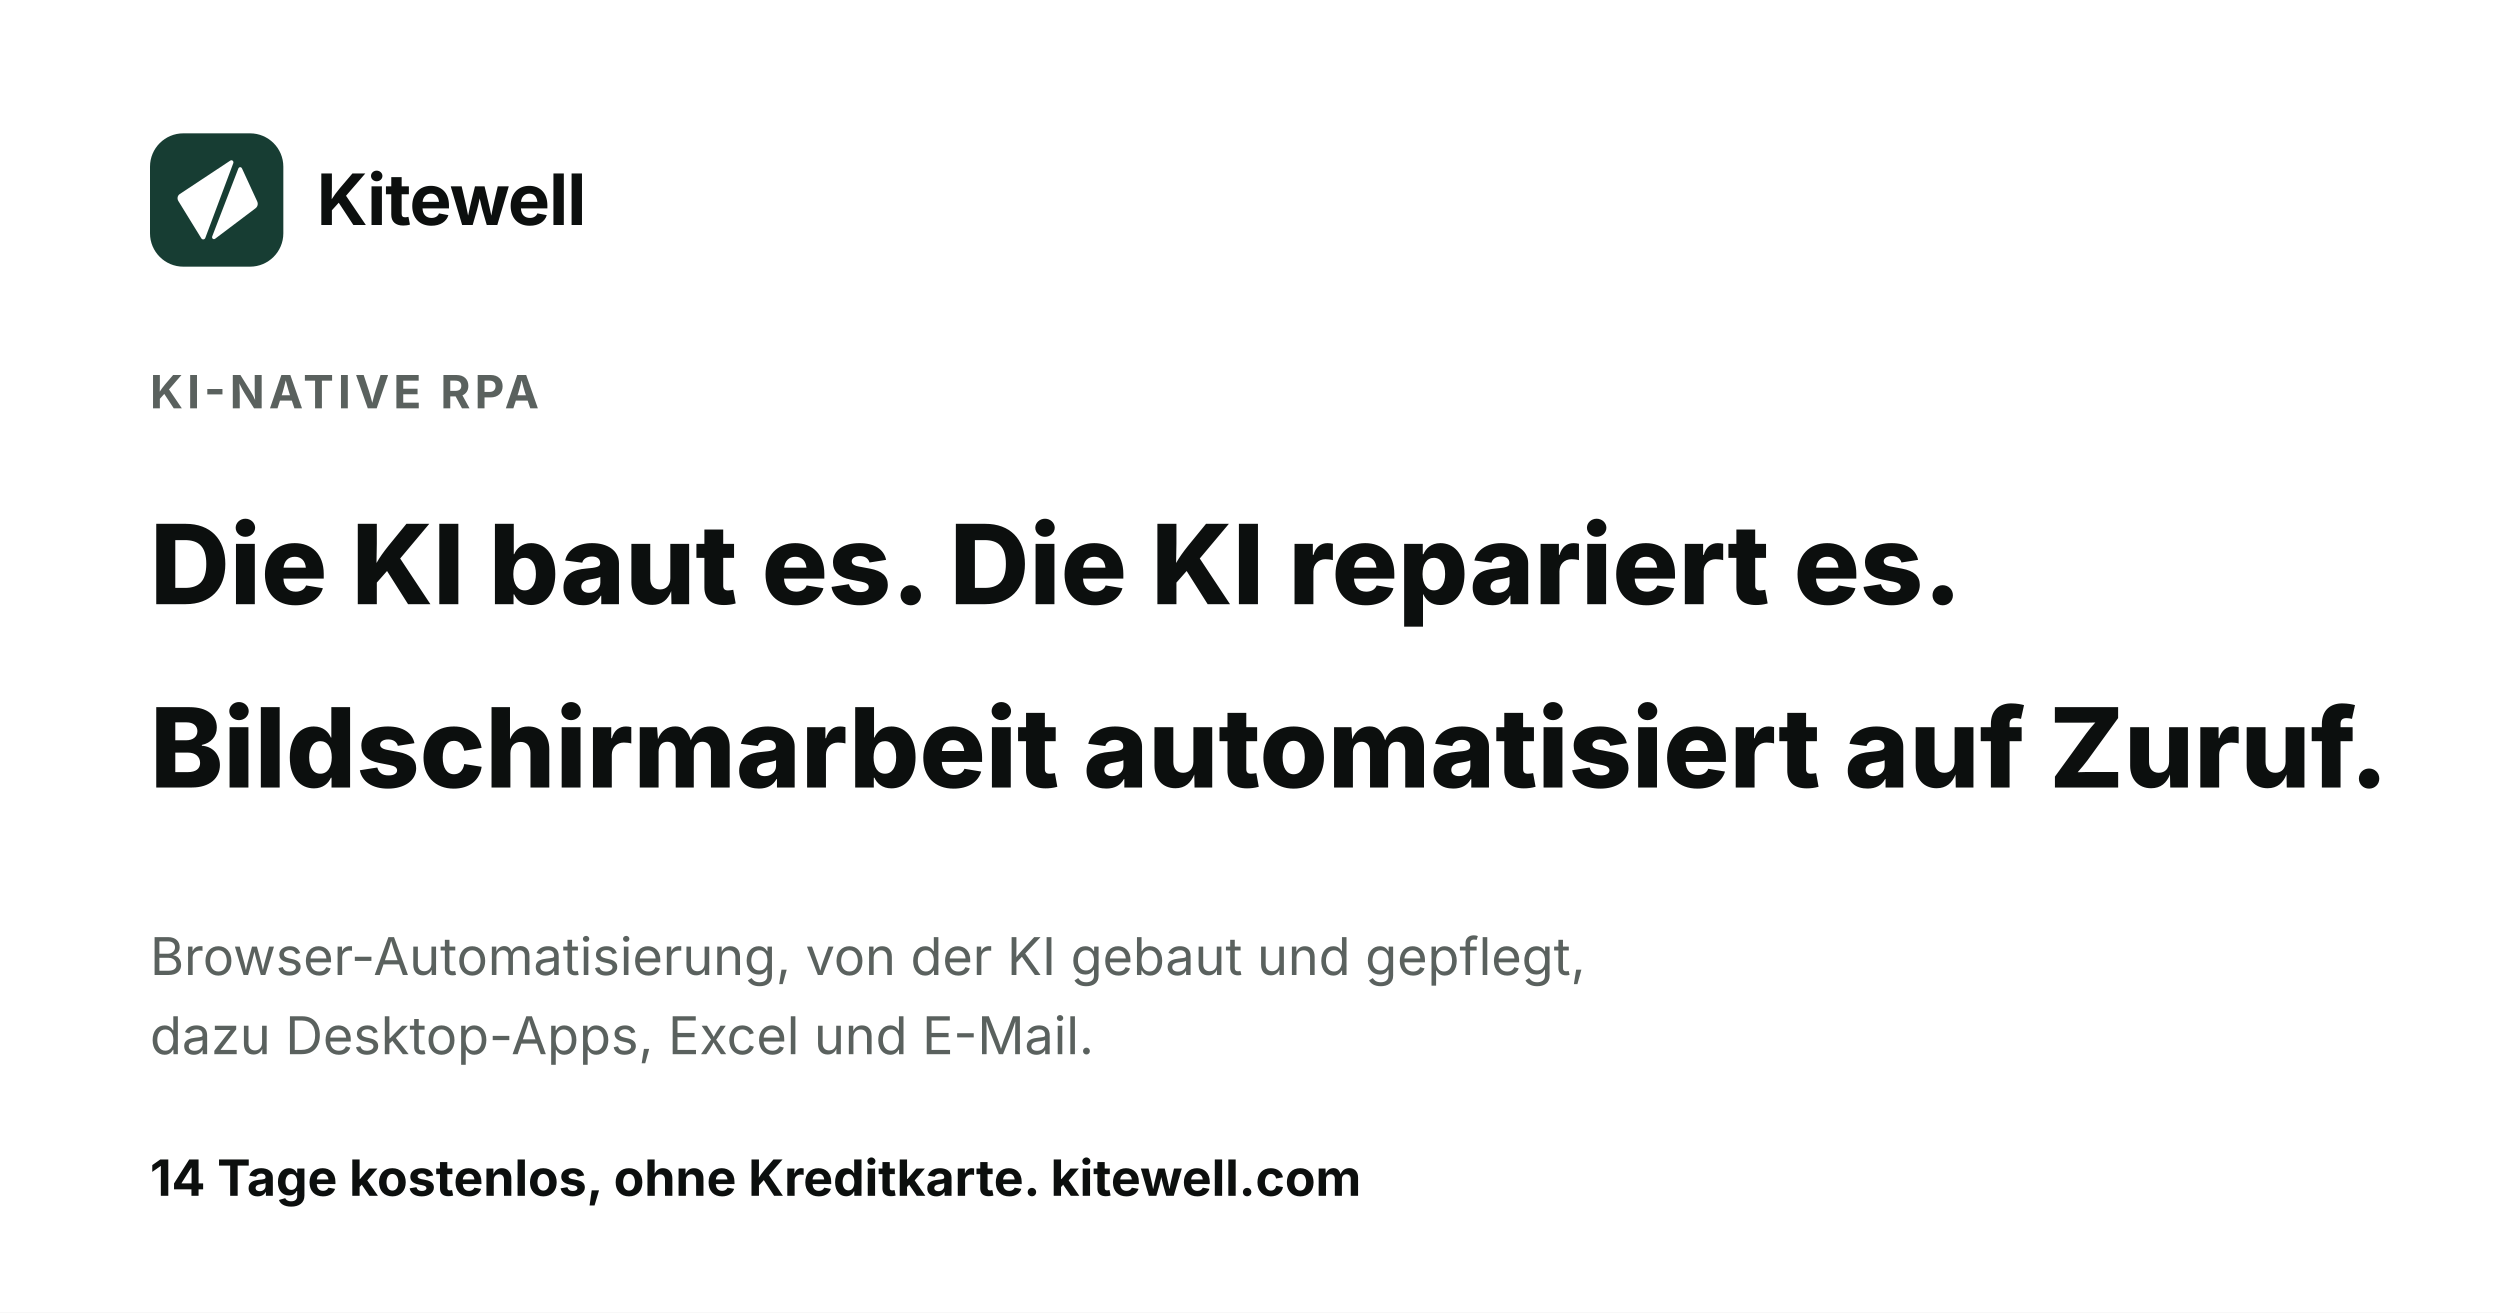
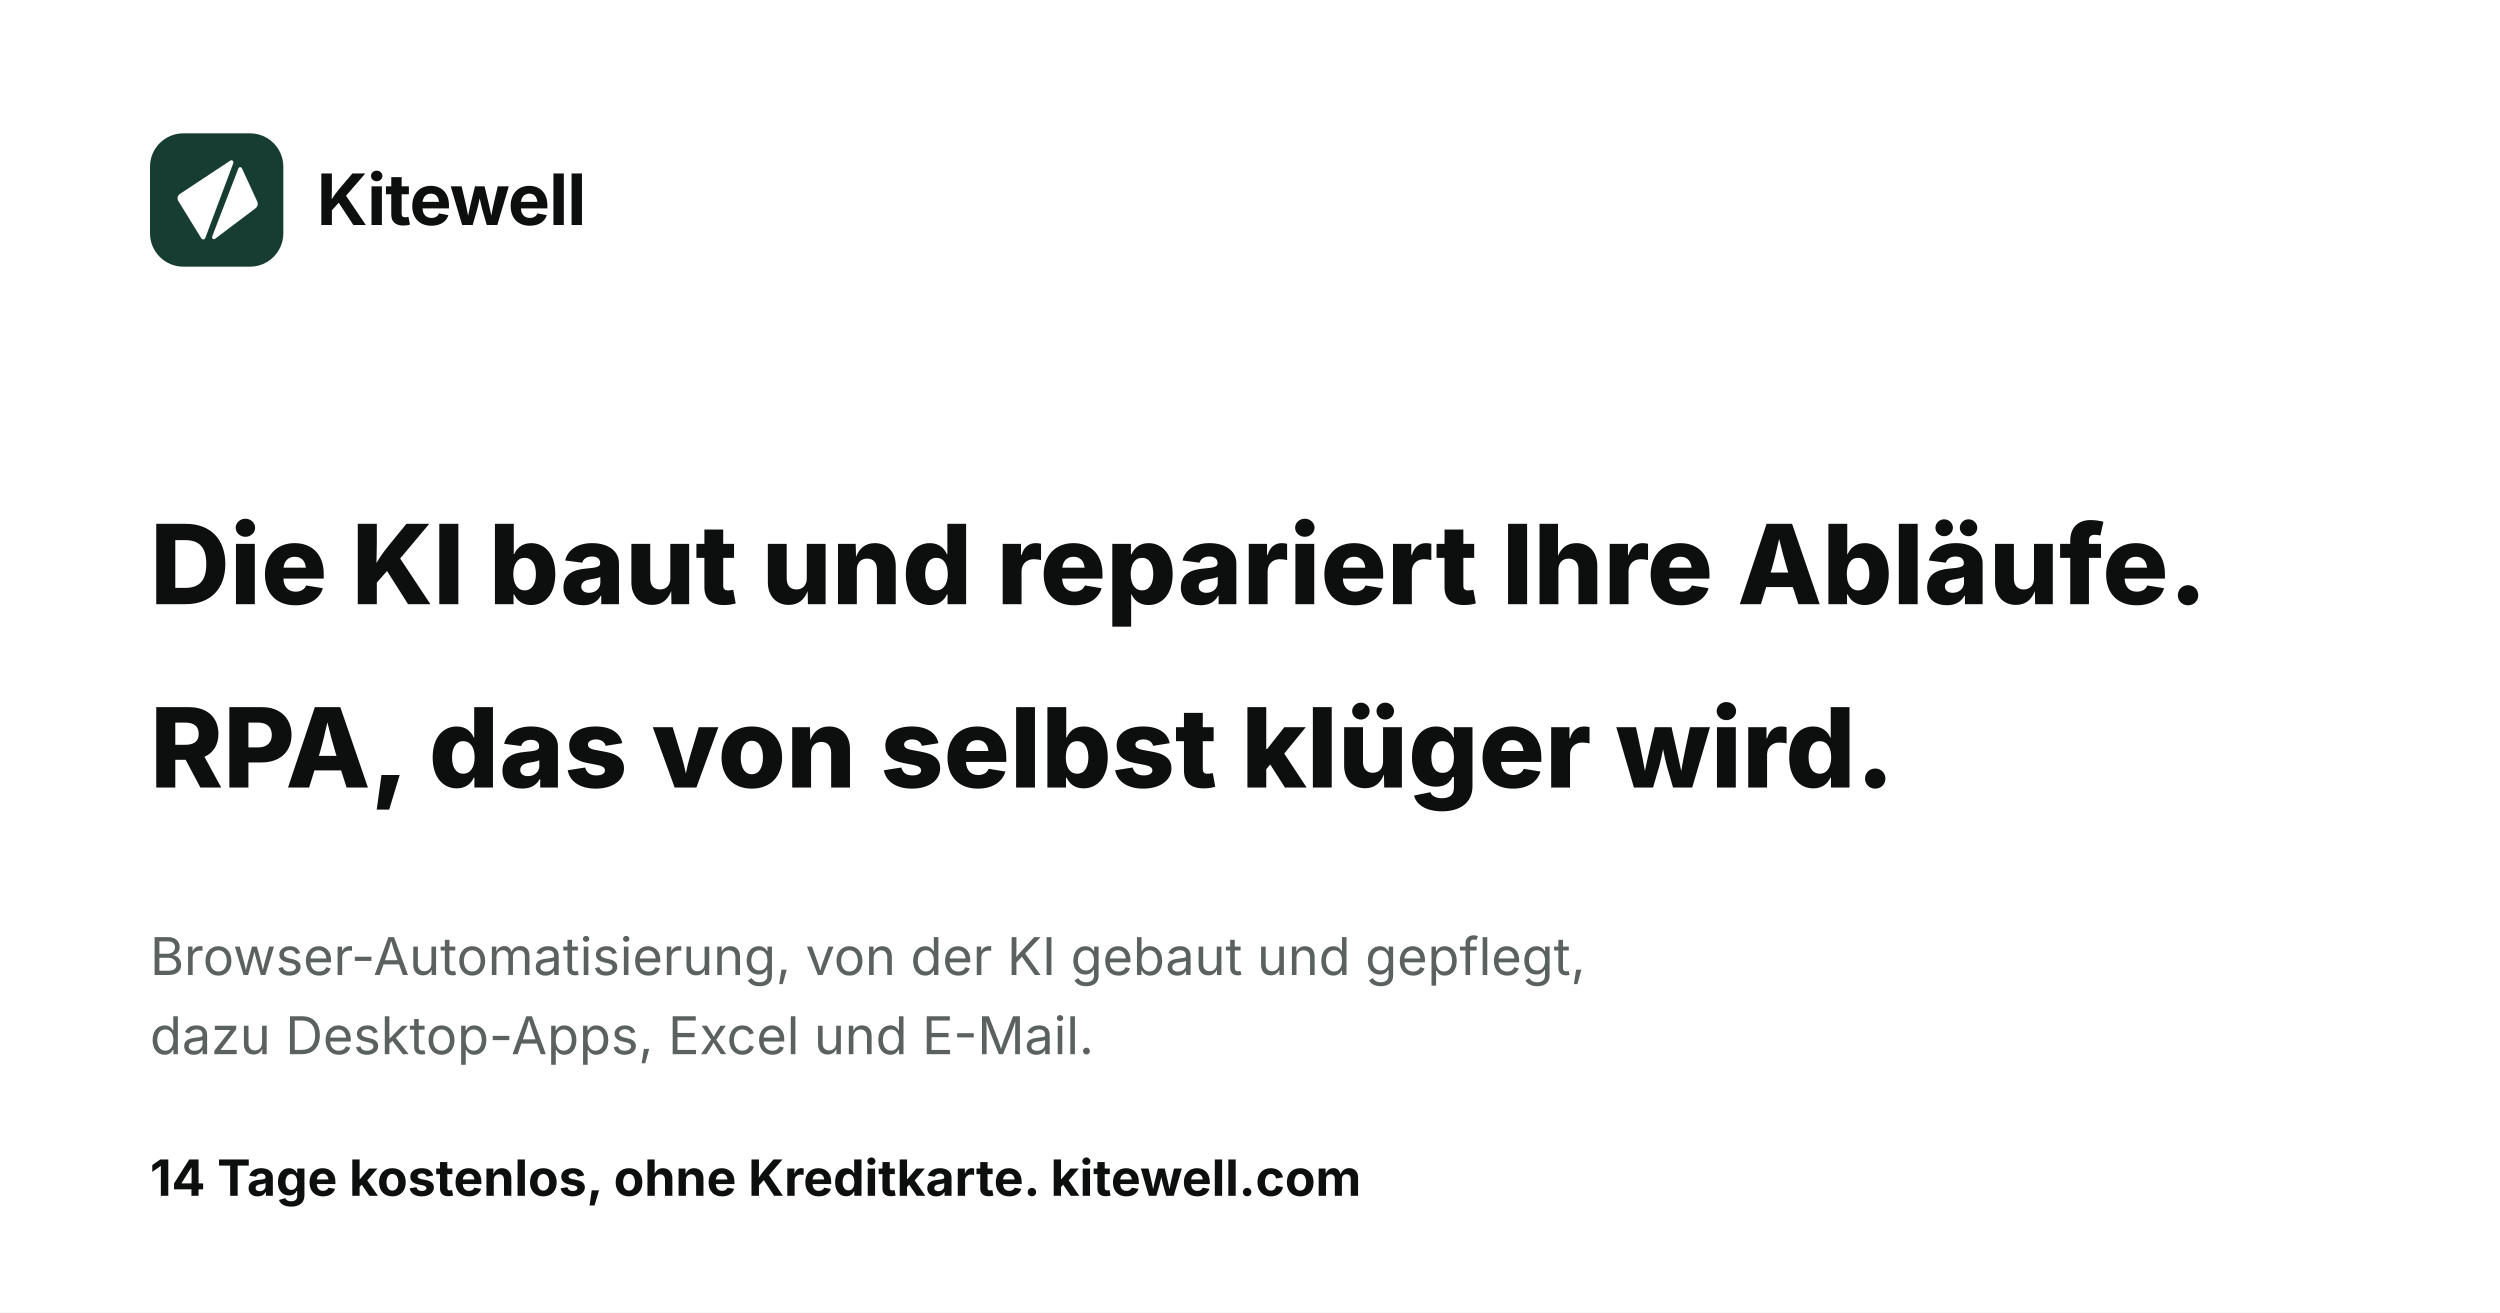
<svg xmlns="http://www.w3.org/2000/svg" width="1200" height="630" viewBox="0 0 1200 630">
  <rect width="1200" height="630" fill="#ffffff" />
  <svg x="72" y="64" width="64" height="64" viewBox="0 0 64 64">
    <rect width="64" height="64" rx="16" fill="#173d33" />
    <g transform="translate(10 10) scale(.6875)" fill="#ffffff">
      <path d="M41.5 4.5C42.7 3.7 44.1 4.9 43.6 6.3L24.1 58.4C23.7 59.7 22 59.9 21.3 58.8L5.3 32.8C4.2 31.1 4.6 28.9 6.3 27.8Z" />
      <path d="M47.1 10.1C47.6 8.8 49.1 8.7 49.7 10L60.3 33C61.1 34.7 60.6 36.7 59.1 37.8L31 59C29.8 59.9 28.4 58.8 28.9 57.4Z" />
    </g>
  </svg>
  <text x="152" y="108" fill="#0c0f0e" font-family="-apple-system, BlinkMacSystemFont, &quot;Helvetica Neue&quot;, sans-serif" font-size="34" font-weight="700" letter-spacing="-0.5">Kitewell</text>
-   <text x="72" y="196" fill="#5a615e" font-family="-apple-system, BlinkMacSystemFont, &quot;Helvetica Neue&quot;, sans-serif" font-size="22" font-weight="650" letter-spacing="2">KI-NATIVE RPA</text>
-   <text x="72" y="290" fill="#0c0f0e" font-family="-apple-system, BlinkMacSystemFont, &quot;Helvetica Neue&quot;, sans-serif" font-size="53" font-weight="800">Die KI baut es. Die KI repariert es.</text>
-   <text x="72" y="378" fill="#0c0f0e" font-family="-apple-system, BlinkMacSystemFont, &quot;Helvetica Neue&quot;, sans-serif" font-size="53" font-weight="800">Bildschirmarbeit automatisiert auf Zuruf.</text>
+   <text x="72" y="290" fill="#0c0f0e" font-family="-apple-system, BlinkMacSystemFont, &quot;Helvetica Neue&quot;, sans-serif" font-size="53" font-weight="800">Die KI baut und repariert Ihre Abläufe.</text>
+   <text x="72" y="378" fill="#0c0f0e" font-family="-apple-system, BlinkMacSystemFont, &quot;Helvetica Neue&quot;, sans-serif" font-size="53" font-weight="800">RPA, das von selbst klüger wird.</text>
  <text x="72" y="468" fill="#5a615e" font-family="-apple-system, BlinkMacSystemFont, &quot;Helvetica Neue&quot;, sans-serif" font-size="25">Browser-Automatisierung, von der KI gebaut und gepflegt,</text>
  <text x="72" y="506" fill="#5a615e" font-family="-apple-system, BlinkMacSystemFont, &quot;Helvetica Neue&quot;, sans-serif" font-size="25">dazu Desktop-Apps, Excel und E-Mail.</text>
  <text x="72" y="574" fill="#0c0f0e" font-family="-apple-system, BlinkMacSystemFont, &quot;Helvetica Neue&quot;, sans-serif" font-size="24" font-weight="650">14 Tage kostenlos, ohne Kreditkarte. kitewell.com</text>
</svg>
